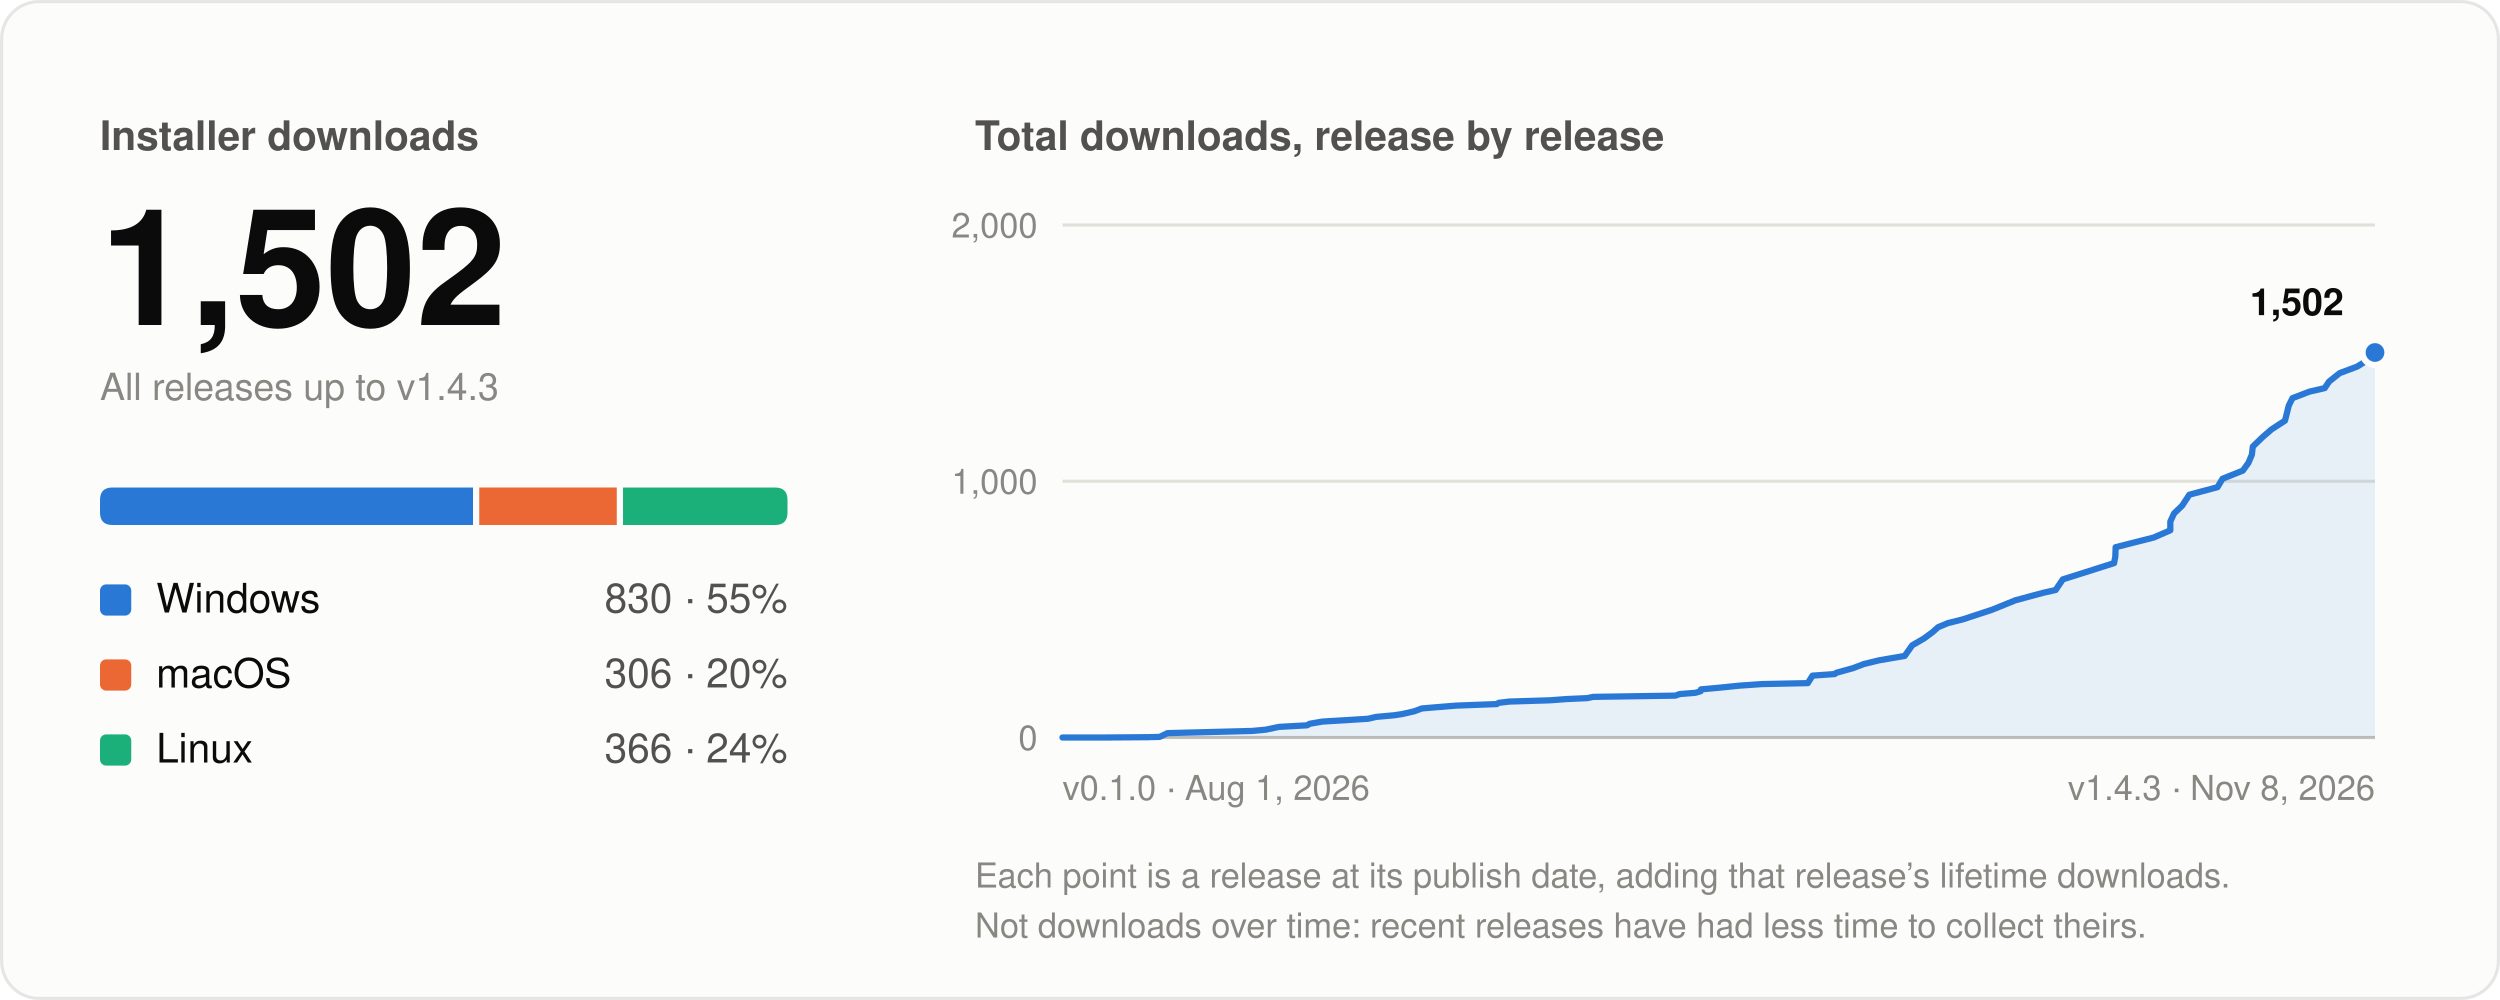
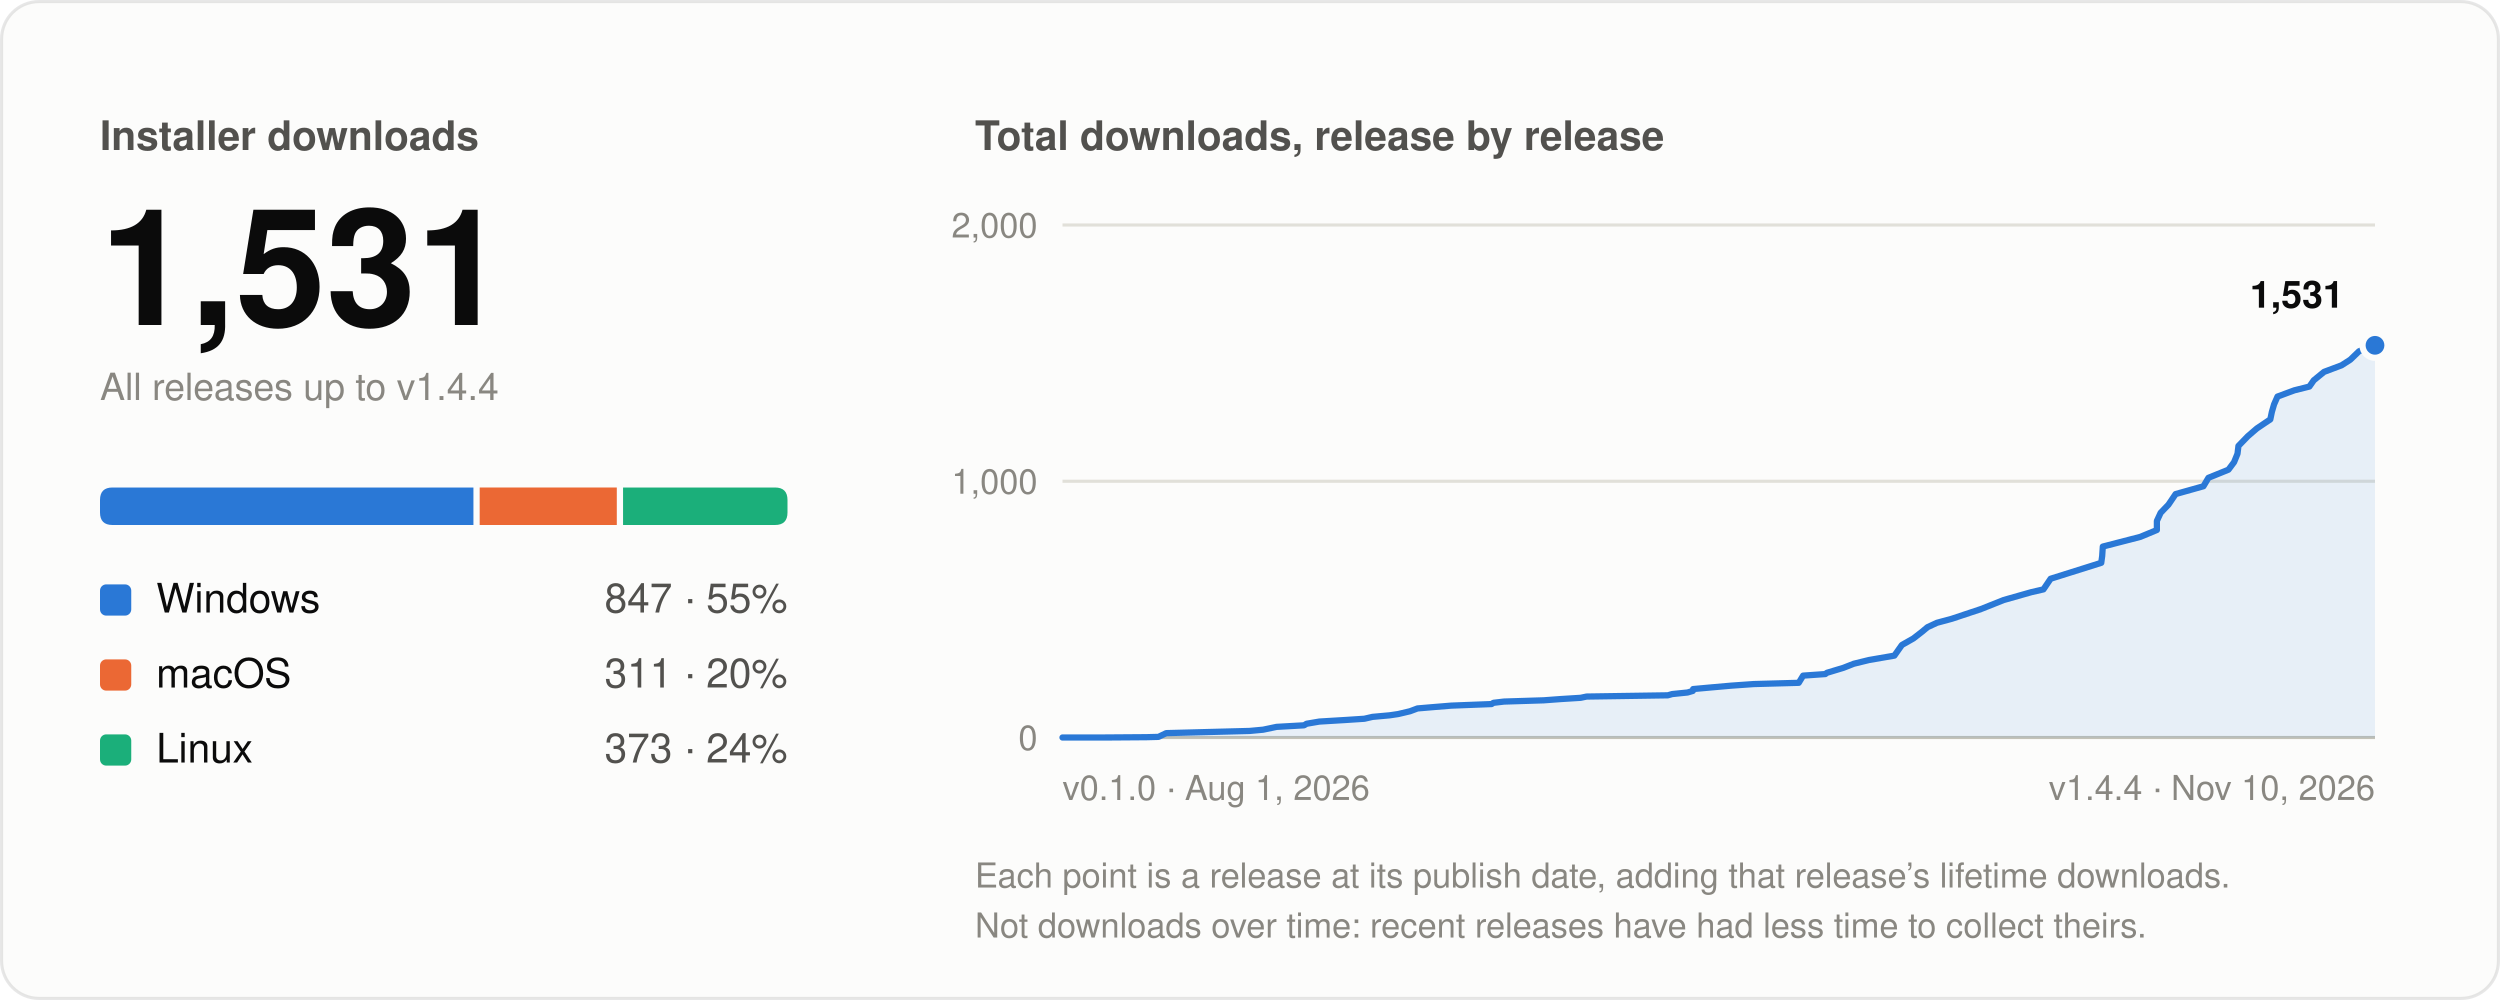
<svg xmlns="http://www.w3.org/2000/svg" width="800" height="320" viewBox="0 0 800 320" role="img" font-family="system-ui, -apple-system, &quot;Segoe UI&quot;, Helvetica, Arial, sans-serif">
  <rect x="0.5" y="0.5" width="799" height="319" rx="12" fill="#fcfcfb" stroke="rgba(11,11,11,0.10)" />
  <text x="32" y="48" font-size="13" font-weight="600" fill="#52514e" text-anchor="start">Installer downloads</text>
-   <text x="32" y="104" font-size="52" font-weight="700" fill="#0b0b0b" text-anchor="start">1,502</text>
-   <text x="32" y="128" font-size="12" font-weight="400" fill="#898781" text-anchor="start">All releases up to v1.4.3</text>
-   <path d="M36,156 H151.361 Q151.361,156 151.361,156 V168 Q151.361,168 151.361,168 H36 Q32,168 32,164 V160 Q32,156 36,156 Z" fill="#2a78d6" />
-   <path d="M153.361,156 H197.366 Q197.366,156 197.366,156 V168 Q197.366,168 197.366,168 H153.361 Q153.361,168 153.361,168 V156 Q153.361,156 153.361,156 Z" fill="#eb6834" />
-   <path d="M199.366,156 H248 Q252,156 252,160 V164 Q252,168 248,168 H199.366 Q199.366,168 199.366,168 V156 Q199.366,156 199.366,156 Z" fill="#1baf7a" />
+   <text x="32" y="104" font-size="52" font-weight="700" fill="#0b0b0b" text-anchor="start">1,531</text>
+   <text x="32" y="128" font-size="12" font-weight="400" fill="#898781" text-anchor="start">All releases up to v1.4.4</text>
+   <path d="M36,156 H151.498 Q151.498,156 151.498,156 V168 Q151.498,168 151.498,168 H36 Q32,168 32,164 V160 Q32,156 36,156 Z" fill="#2a78d6" />
+   <path d="M153.498,156 H197.376 Q197.376,156 197.376,156 V168 Q197.376,168 197.376,168 H153.498 Q153.498,168 153.498,168 V156 Q153.498,156 153.498,156 Z" fill="#eb6834" />
+   <path d="M199.376,156 H248 Q252,156 252,160 V164 Q252,168 248,168 H199.376 Q199.376,168 199.376,168 V156 Q199.376,156 199.376,156 Z" fill="#1baf7a" />
  <rect x="32" y="187" width="10" height="10" rx="2" fill="#2a78d6" />
  <text x="50" y="196" font-size="13" font-weight="400" fill="#0b0b0b" text-anchor="start">Windows</text>
-   <text x="252" y="196" font-size="13" font-weight="400" fill="#52514e" text-anchor="end">830 · 55%</text>
+   <text x="252" y="196" font-size="13" font-weight="400" fill="#52514e" text-anchor="end">847 · 55%</text>
  <rect x="32" y="211" width="10" height="10" rx="2" fill="#eb6834" />
  <text x="50" y="220" font-size="13" font-weight="400" fill="#0b0b0b" text-anchor="start">macOS</text>
-   <text x="252" y="220" font-size="13" font-weight="400" fill="#52514e" text-anchor="end">306 · 20%</text>
+   <text x="252" y="220" font-size="13" font-weight="400" fill="#52514e" text-anchor="end">311 · 20%</text>
  <rect x="32" y="235" width="10" height="10" rx="2" fill="#1baf7a" />
  <text x="50" y="244" font-size="13" font-weight="400" fill="#0b0b0b" text-anchor="start">Linux</text>
-   <text x="252" y="244" font-size="13" font-weight="400" fill="#52514e" text-anchor="end">366 · 24%</text>
+   <text x="252" y="244" font-size="13" font-weight="400" fill="#52514e" text-anchor="end">373 · 24%</text>
  <text x="312" y="48" font-size="13" font-weight="600" fill="#52514e" text-anchor="start">Total downloads, release by release</text>
  <line x1="340" x2="760" y1="236" y2="236" stroke="#c3c2b7" stroke-width="1" />
  <text x="332" y="240" font-size="11" font-weight="400" fill="#898781" text-anchor="end">0</text>
  <line x1="340" x2="760" y1="154" y2="154" stroke="#e1e0d9" stroke-width="1" />
  <text x="332" y="158" font-size="11" font-weight="400" fill="#898781" text-anchor="end">1,000</text>
  <line x1="340" x2="760" y1="72" y2="72" stroke="#e1e0d9" stroke-width="1" />
  <text x="332" y="76" font-size="11" font-weight="400" fill="#898781" text-anchor="end">2,000</text>
-   <path d="M340.0,236.0 L340.0,236.0 L344.3,236.0 L353.0,236.0 L353.5,236.0 L367.3,235.9 L371.1,235.8 L373.6,234.6 L400.7,233.9 L405.0,233.5 L409.3,232.6 L418.3,232.1 L419.1,231.6 L423.2,230.9 L431.6,230.4 L437.8,230.0 L440.4,229.4 L446.0,228.9 L448.7,228.5 L452.6,227.6 L455.0,226.7 L459.7,226.3 L465.9,225.8 L479.0,225.3 L479.6,224.9 L483.0,224.5 L495.9,224.1 L501.3,223.7 L507.9,223.4 L509.8,223.0 L536.1,222.6 L537.5,222.1 L542.5,221.7 L544.2,221.2 L544.3,220.6 L549.8,220.1 L556.7,219.4 L563.9,218.9 L578.5,218.6 L580.0,216.2 L587.1,215.7 L587.6,215.3 L593.0,213.8 L596.4,212.5 L601.3,211.3 L609.5,209.9 L611.9,206.5 L615.7,204.3 L618.4,202.3 L620.2,200.7 L623.3,199.4 L628.1,198.2 L637.5,195.1 L644.9,192.1 L653.8,189.7 L657.8,188.8 L660.1,185.4 L676.5,180.2 L676.9,178.1 L677.0,175.1 L689.2,172.0 L694.5,169.7 L694.5,166.9 L695.7,164.3 L698.3,161.8 L700.6,158.3 L709.6,155.9 L711.2,153.2 L717.7,150.6 L719.5,148.1 L720.6,145.5 L720.9,142.9 L724.0,139.9 L726.9,137.4 L731.2,134.6 L731.8,132.2 L732.4,129.8 L733.6,127.4 L739.1,125.3 L743.9,124.2 L745.3,122.1 L748.7,119.4 L754.3,117.3 L757.2,115.5 L760.0,112.8 L760.0,236 L340.0,236 Z" fill="#2a78d6" fill-opacity="0.1" />
-   <path d="M340.0,236.0 L340.0,236.0 L344.3,236.0 L353.0,236.0 L353.5,236.0 L367.3,235.9 L371.1,235.8 L373.6,234.6 L400.7,233.9 L405.0,233.5 L409.3,232.6 L418.3,232.1 L419.1,231.6 L423.2,230.9 L431.6,230.4 L437.8,230.0 L440.4,229.4 L446.0,228.9 L448.7,228.5 L452.6,227.6 L455.0,226.7 L459.7,226.3 L465.9,225.8 L479.0,225.3 L479.6,224.9 L483.0,224.5 L495.9,224.1 L501.3,223.7 L507.9,223.4 L509.8,223.0 L536.1,222.6 L537.5,222.1 L542.5,221.7 L544.2,221.2 L544.3,220.6 L549.8,220.1 L556.7,219.4 L563.9,218.9 L578.5,218.6 L580.0,216.2 L587.1,215.7 L587.6,215.3 L593.0,213.8 L596.4,212.5 L601.3,211.3 L609.5,209.9 L611.9,206.5 L615.7,204.3 L618.4,202.3 L620.2,200.7 L623.3,199.4 L628.1,198.2 L637.5,195.1 L644.9,192.1 L653.8,189.7 L657.8,188.8 L660.1,185.4 L676.5,180.2 L676.9,178.1 L677.0,175.1 L689.2,172.0 L694.5,169.7 L694.5,166.9 L695.7,164.3 L698.3,161.8 L700.6,158.3 L709.6,155.9 L711.2,153.2 L717.7,150.6 L719.5,148.1 L720.6,145.5 L720.9,142.9 L724.0,139.9 L726.9,137.4 L731.2,134.6 L731.8,132.2 L732.4,129.8 L733.6,127.4 L739.1,125.3 L743.9,124.2 L745.3,122.1 L748.7,119.4 L754.3,117.3 L757.2,115.5 L760.0,112.8" fill="none" stroke="#2a78d6" stroke-width="2" stroke-linejoin="round" stroke-linecap="round" />
-   <circle cx="760.0" cy="112.8" r="4" fill="#2a78d6" stroke="#fcfcfb" stroke-width="2" />
-   <text x="750" y="100.836" font-size="12" font-weight="600" fill="#0b0b0b" text-anchor="end">1,502</text>
+   <path d="M340.0,236.0 L340.0,236.0 L344.2,236.0 L352.8,236.0 L353.3,236.0 L366.9,235.9 L370.7,235.8 L373.2,234.6 L399.9,233.9 L404.2,233.5 L408.5,232.6 L417.3,232.1 L418.1,231.6 L422.2,230.9 L430.5,230.4 L436.6,230.0 L439.2,229.4 L444.7,228.9 L447.4,228.5 L451.2,227.6 L453.6,226.7 L458.3,226.3 L464.4,225.8 L477.3,225.3 L477.9,224.9 L481.3,224.5 L494.0,224.1 L499.4,223.7 L505.8,223.3 L507.7,222.9 L533.7,222.5 L535.1,222.1 L540.0,221.6 L541.7,221.1 L541.8,220.5 L547.3,220.0 L554.1,219.4 L561.2,218.9 L575.6,218.5 L577.0,216.2 L584.1,215.7 L584.6,215.3 L589.9,213.7 L593.2,212.4 L598.1,211.2 L606.2,209.8 L608.6,206.4 L612.3,204.3 L615.0,202.2 L616.8,200.7 L619.8,199.3 L624.6,198.0 L633.9,194.9 L641.2,192.0 L650.0,189.5 L653.9,188.6 L656.2,185.2 L672.4,180.1 L672.7,177.9 L672.9,174.9 L684.9,171.8 L690.2,169.6 L690.2,166.7 L691.4,164.1 L693.9,161.5 L696.2,158.1 L705.1,155.6 L706.7,152.9 L713.1,150.3 L714.9,147.9 L716.0,145.2 L716.3,142.7 L719.3,139.6 L722.2,137.1 L726.5,134.2 L727.0,131.8 L727.7,129.4 L728.8,126.9 L734.2,124.9 L739.0,123.7 L740.4,121.7 L743.7,119.0 L749.3,116.9 L752.1,115.1 L754.9,112.4 L760.0,110.5 L760.0,236 L340.0,236 Z" fill="#2a78d6" fill-opacity="0.1" />
+   <path d="M340.0,236.0 L340.0,236.0 L344.2,236.0 L352.8,236.0 L353.3,236.0 L366.9,235.9 L370.7,235.8 L373.2,234.6 L399.9,233.9 L404.2,233.5 L408.5,232.6 L417.3,232.1 L418.1,231.6 L422.2,230.9 L430.5,230.4 L436.6,230.0 L439.2,229.4 L444.7,228.9 L447.4,228.5 L451.2,227.6 L453.6,226.7 L458.3,226.3 L464.4,225.8 L477.3,225.3 L477.9,224.9 L481.3,224.5 L494.0,224.1 L499.4,223.7 L505.8,223.3 L507.7,222.9 L533.7,222.5 L535.1,222.1 L540.0,221.6 L541.7,221.1 L541.8,220.5 L547.3,220.0 L554.1,219.4 L561.2,218.9 L575.6,218.5 L577.0,216.2 L584.1,215.7 L584.6,215.3 L589.9,213.7 L593.2,212.4 L598.1,211.2 L606.2,209.8 L608.6,206.4 L612.3,204.3 L615.0,202.2 L616.8,200.7 L619.8,199.3 L624.6,198.0 L633.9,194.9 L641.2,192.0 L650.0,189.5 L653.9,188.6 L656.2,185.2 L672.4,180.1 L672.7,177.9 L672.9,174.9 L684.9,171.8 L690.2,169.6 L690.2,166.7 L691.4,164.1 L693.9,161.5 L696.2,158.1 L705.1,155.6 L706.7,152.9 L713.1,150.3 L714.9,147.9 L716.0,145.2 L716.3,142.7 L719.3,139.6 L722.2,137.1 L726.5,134.2 L727.0,131.8 L727.7,129.4 L728.8,126.9 L734.2,124.9 L739.0,123.7 L740.4,121.7 L743.7,119.0 L749.3,116.9 L752.1,115.1 L754.9,112.4 L760.0,110.5" fill="none" stroke="#2a78d6" stroke-width="2" stroke-linejoin="round" stroke-linecap="round" />
+   <circle cx="760.0" cy="110.5" r="4" fill="#2a78d6" stroke="#fcfcfb" stroke-width="2" />
+   <text x="750" y="98.458" font-size="12" font-weight="600" fill="#0b0b0b" text-anchor="end">1,531</text>
  <text x="340" y="256" font-size="11" font-weight="400" fill="#898781" text-anchor="start">v0.1.0 · Aug 1, 2026</text>
-   <text x="760" y="256" font-size="11" font-weight="400" fill="#898781" text-anchor="end">v1.4.3 · Nov 8, 2026</text>
+   <text x="760" y="256" font-size="11" font-weight="400" fill="#898781" text-anchor="end">v1.4.4 · Nov 10, 2026</text>
  <text x="312" y="284" font-size="11" font-weight="400" fill="#898781" text-anchor="start">Each point is a release at its publish date, adding that release’s lifetime downloads.</text>
  <text x="312" y="300" font-size="11" font-weight="400" fill="#898781" text-anchor="start">Not downloads over time: recent releases have had less time to collect theirs.</text>
</svg>
